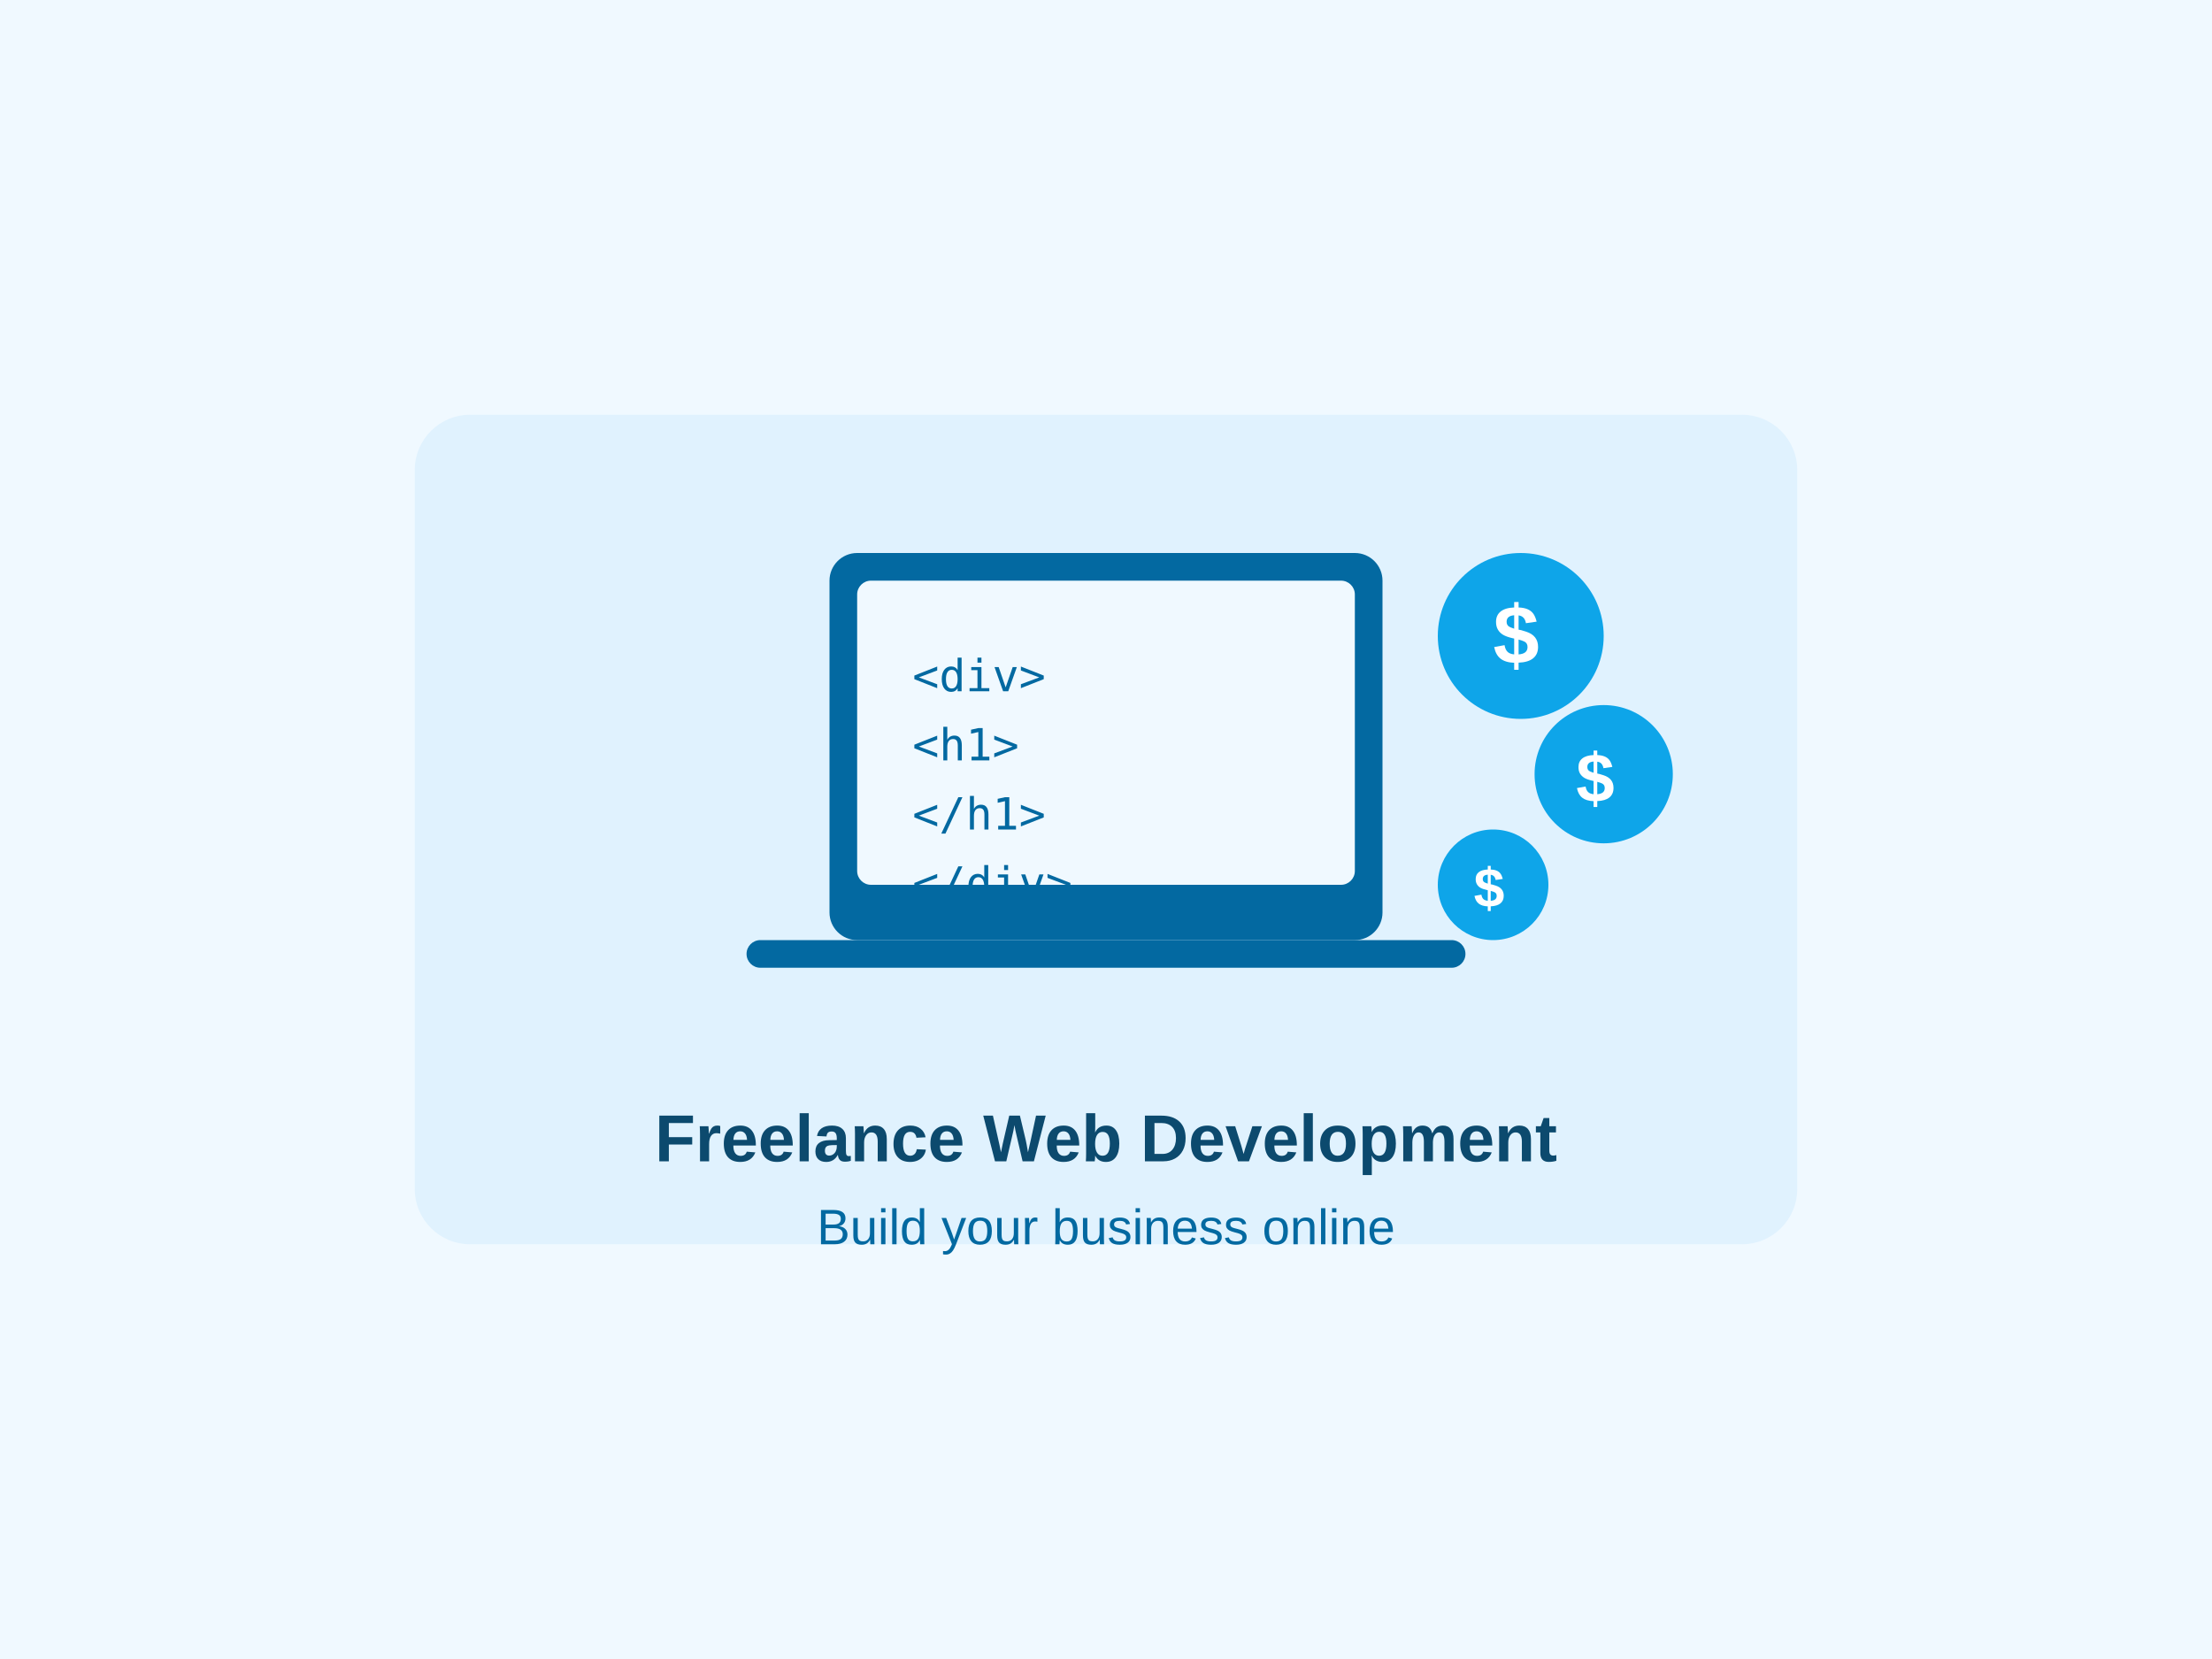
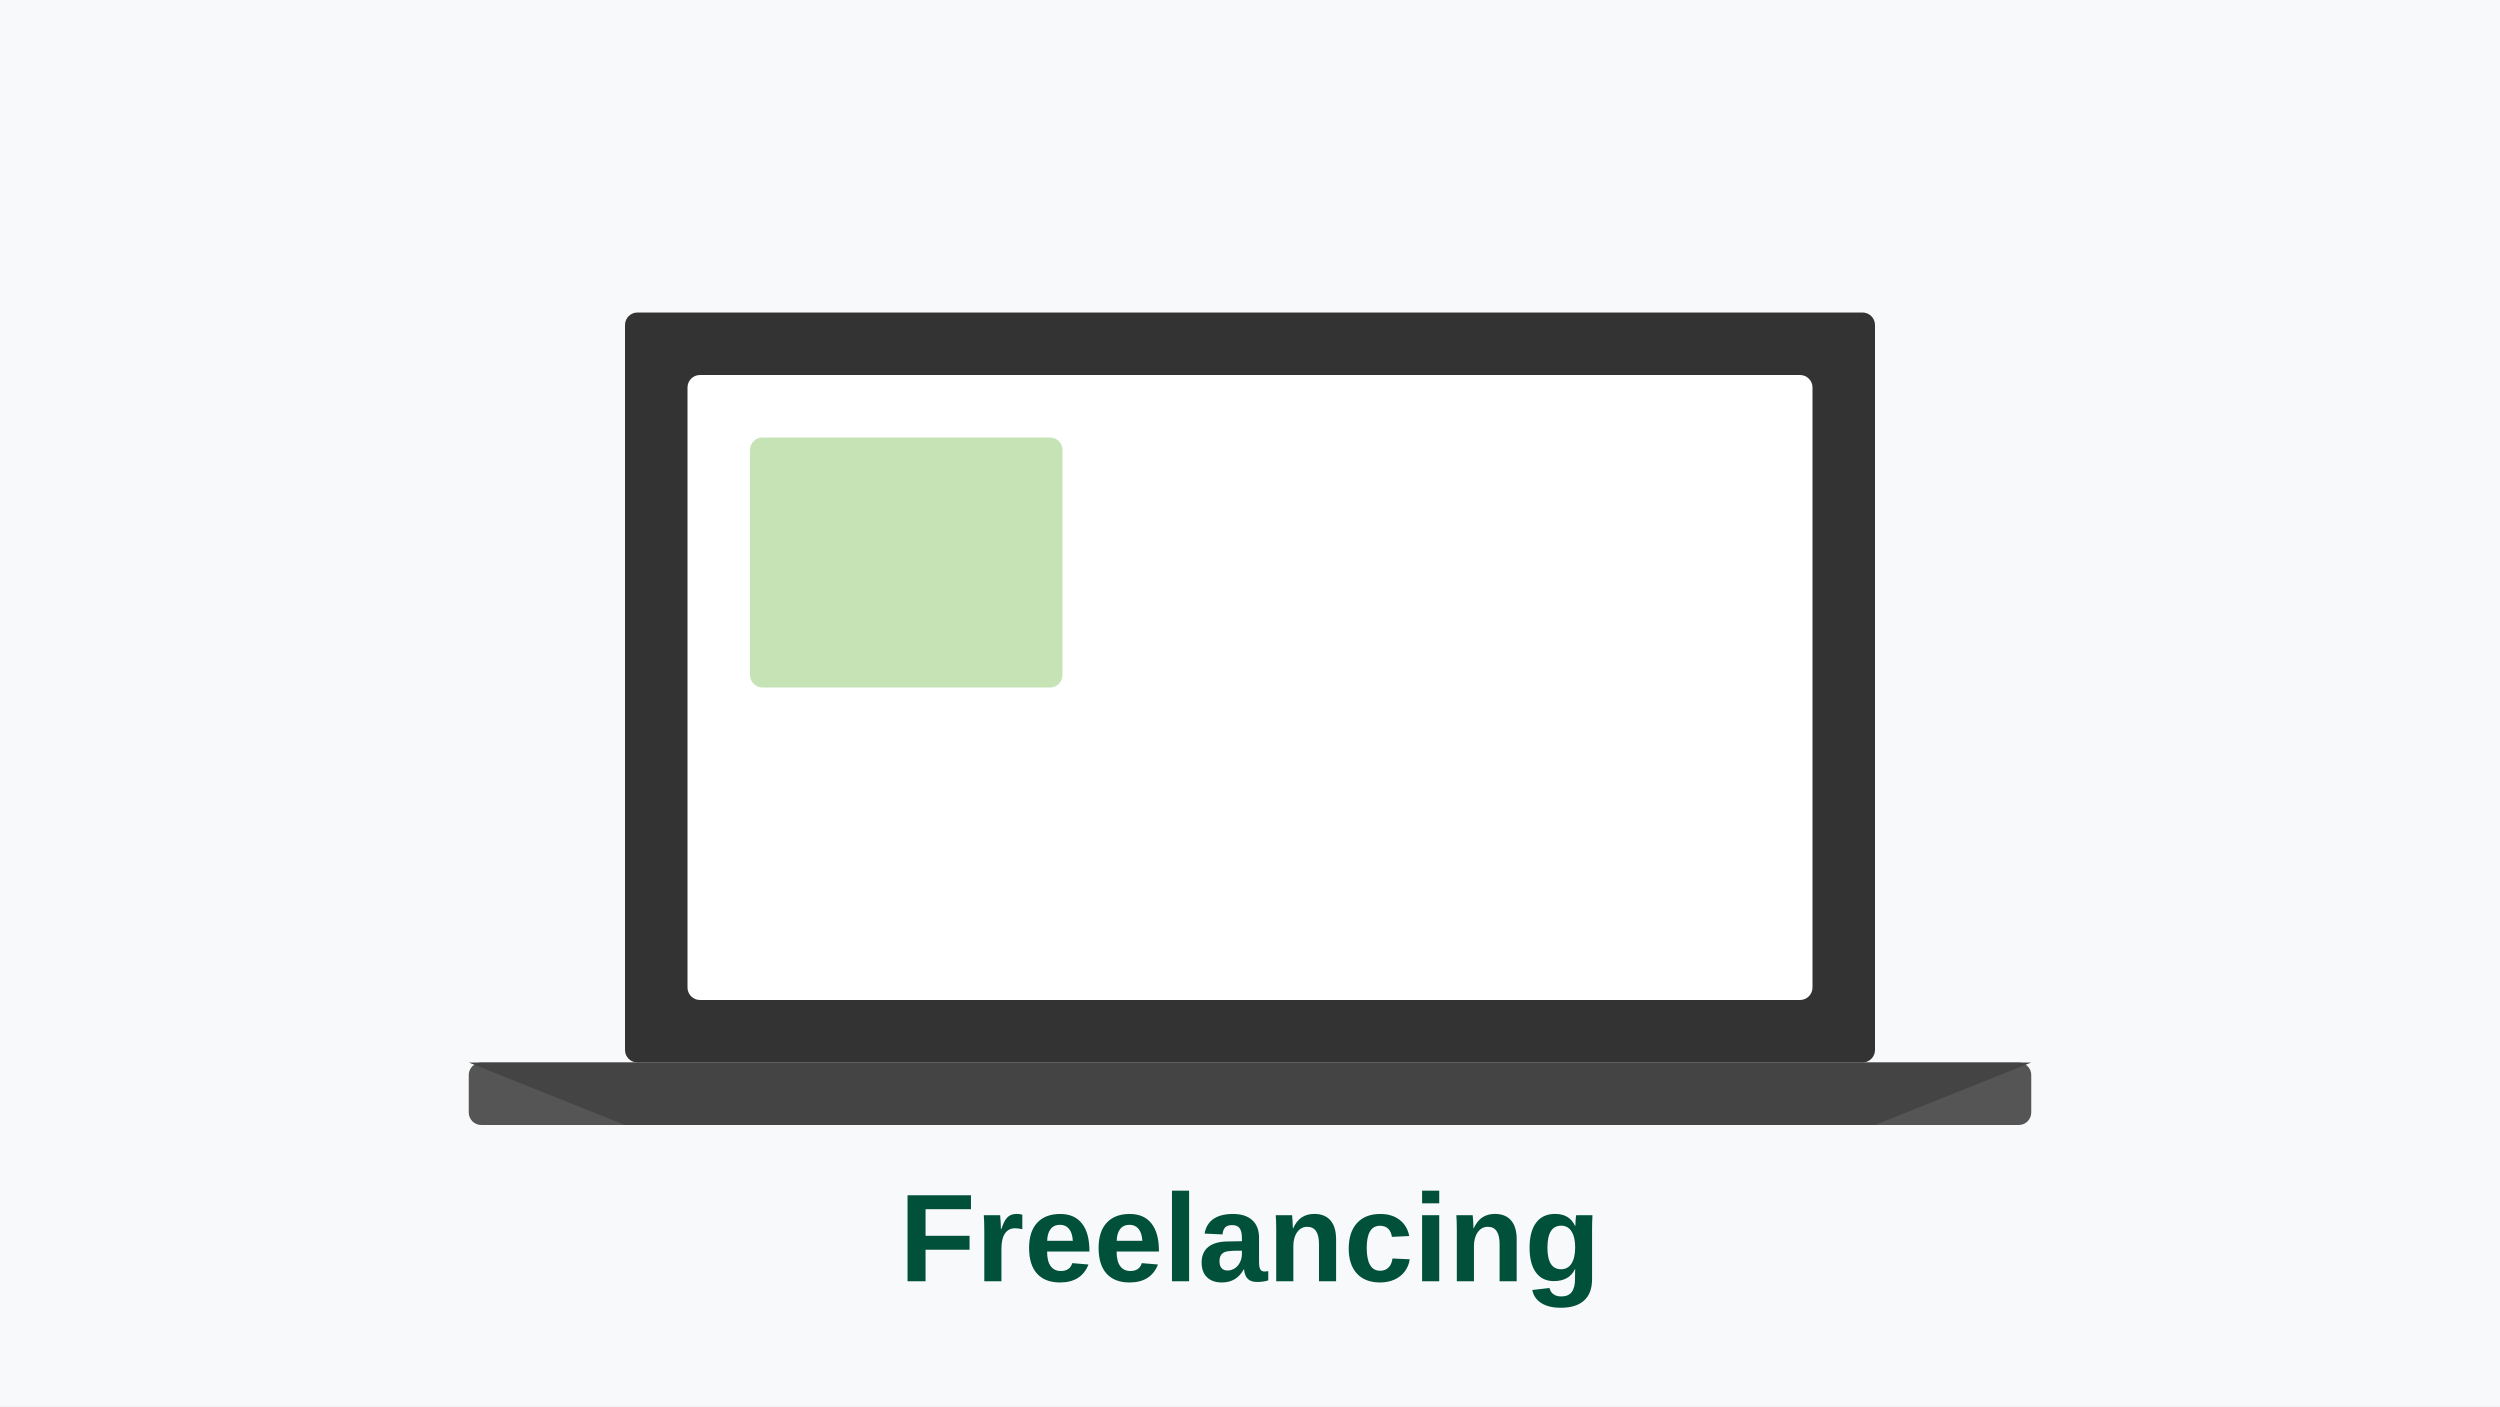
- <svg xmlns="http://www.w3.org/2000/svg" width="800" height="600" viewBox="0 0 800 600">
-   <rect width="800" height="600" fill="#f0f9ff" />
-   <rect x="150" y="150" width="500" height="300" rx="20" fill="#e0f2fe" />
-   <rect x="300" y="200" width="200" height="140" rx="10" fill="#0369a1" />
-   <rect x="310" y="210" width="180" height="110" rx="5" fill="#f0f9ff" />
-   <rect x="270" y="340" width="260" height="10" rx="5" fill="#0369a1" />
-   <text x="330" y="250" font-family="monospace" font-size="16" fill="#0369a1">&lt;div&gt;</text>
-   <text x="330" y="275" font-family="monospace" font-size="16" fill="#0369a1">  &lt;h1&gt;</text>
-   <text x="330" y="300" font-family="monospace" font-size="16" fill="#0369a1">  &lt;/h1&gt;</text>
-   <text x="330" y="325" font-family="monospace" font-size="16" fill="#0369a1">&lt;/div&gt;</text>
-   <circle cx="550" cy="230" r="30" fill="#0ea5e9" />
-   <text x="540" y="240" font-family="Arial" font-size="30" font-weight="bold" fill="white">$</text>
-   <circle cx="580" cy="280" r="25" fill="#0ea5e9" />
-   <text x="570" y="290" font-family="Arial" font-size="25" font-weight="bold" fill="white">$</text>
-   <circle cx="540" cy="320" r="20" fill="#0ea5e9" />
-   <text x="533" y="328" font-family="Arial" font-size="20" font-weight="bold" fill="white">$</text>
-   <text x="400" y="420" font-family="Arial" font-size="24" font-weight="bold" fill="#0c4a6e" text-anchor="middle">Freelance Web Development</text>
-   <text x="400" y="450" font-family="Arial" font-size="18" fill="#0369a1" text-anchor="middle">Build your business online</text>
+ <svg xmlns="http://www.w3.org/2000/svg" width="800" height="450" viewBox="0 0 800 450">
+   <rect width="800" height="450" fill="#f8f9fa" />
+   <rect x="200" y="100" width="400" height="240" fill="#333" rx="4" />
+   <rect x="220" y="120" width="360" height="200" fill="#ffffff" rx="4" />
+   <rect x="240" y="140" width="100" height="80" fill="#c6e3b5" rx="4" />
+   <rect x="150" y="340" width="500" height="20" fill="#555" rx="4" />
+   <path d="M150 340 L200 360 L600 360 L650 340 Z" fill="#444" />
+   <text x="400" y="410" font-family="Arial, sans-serif" font-size="40" fill="#01513a" text-anchor="middle" font-weight="bold">Freelancing</text>
</svg>
